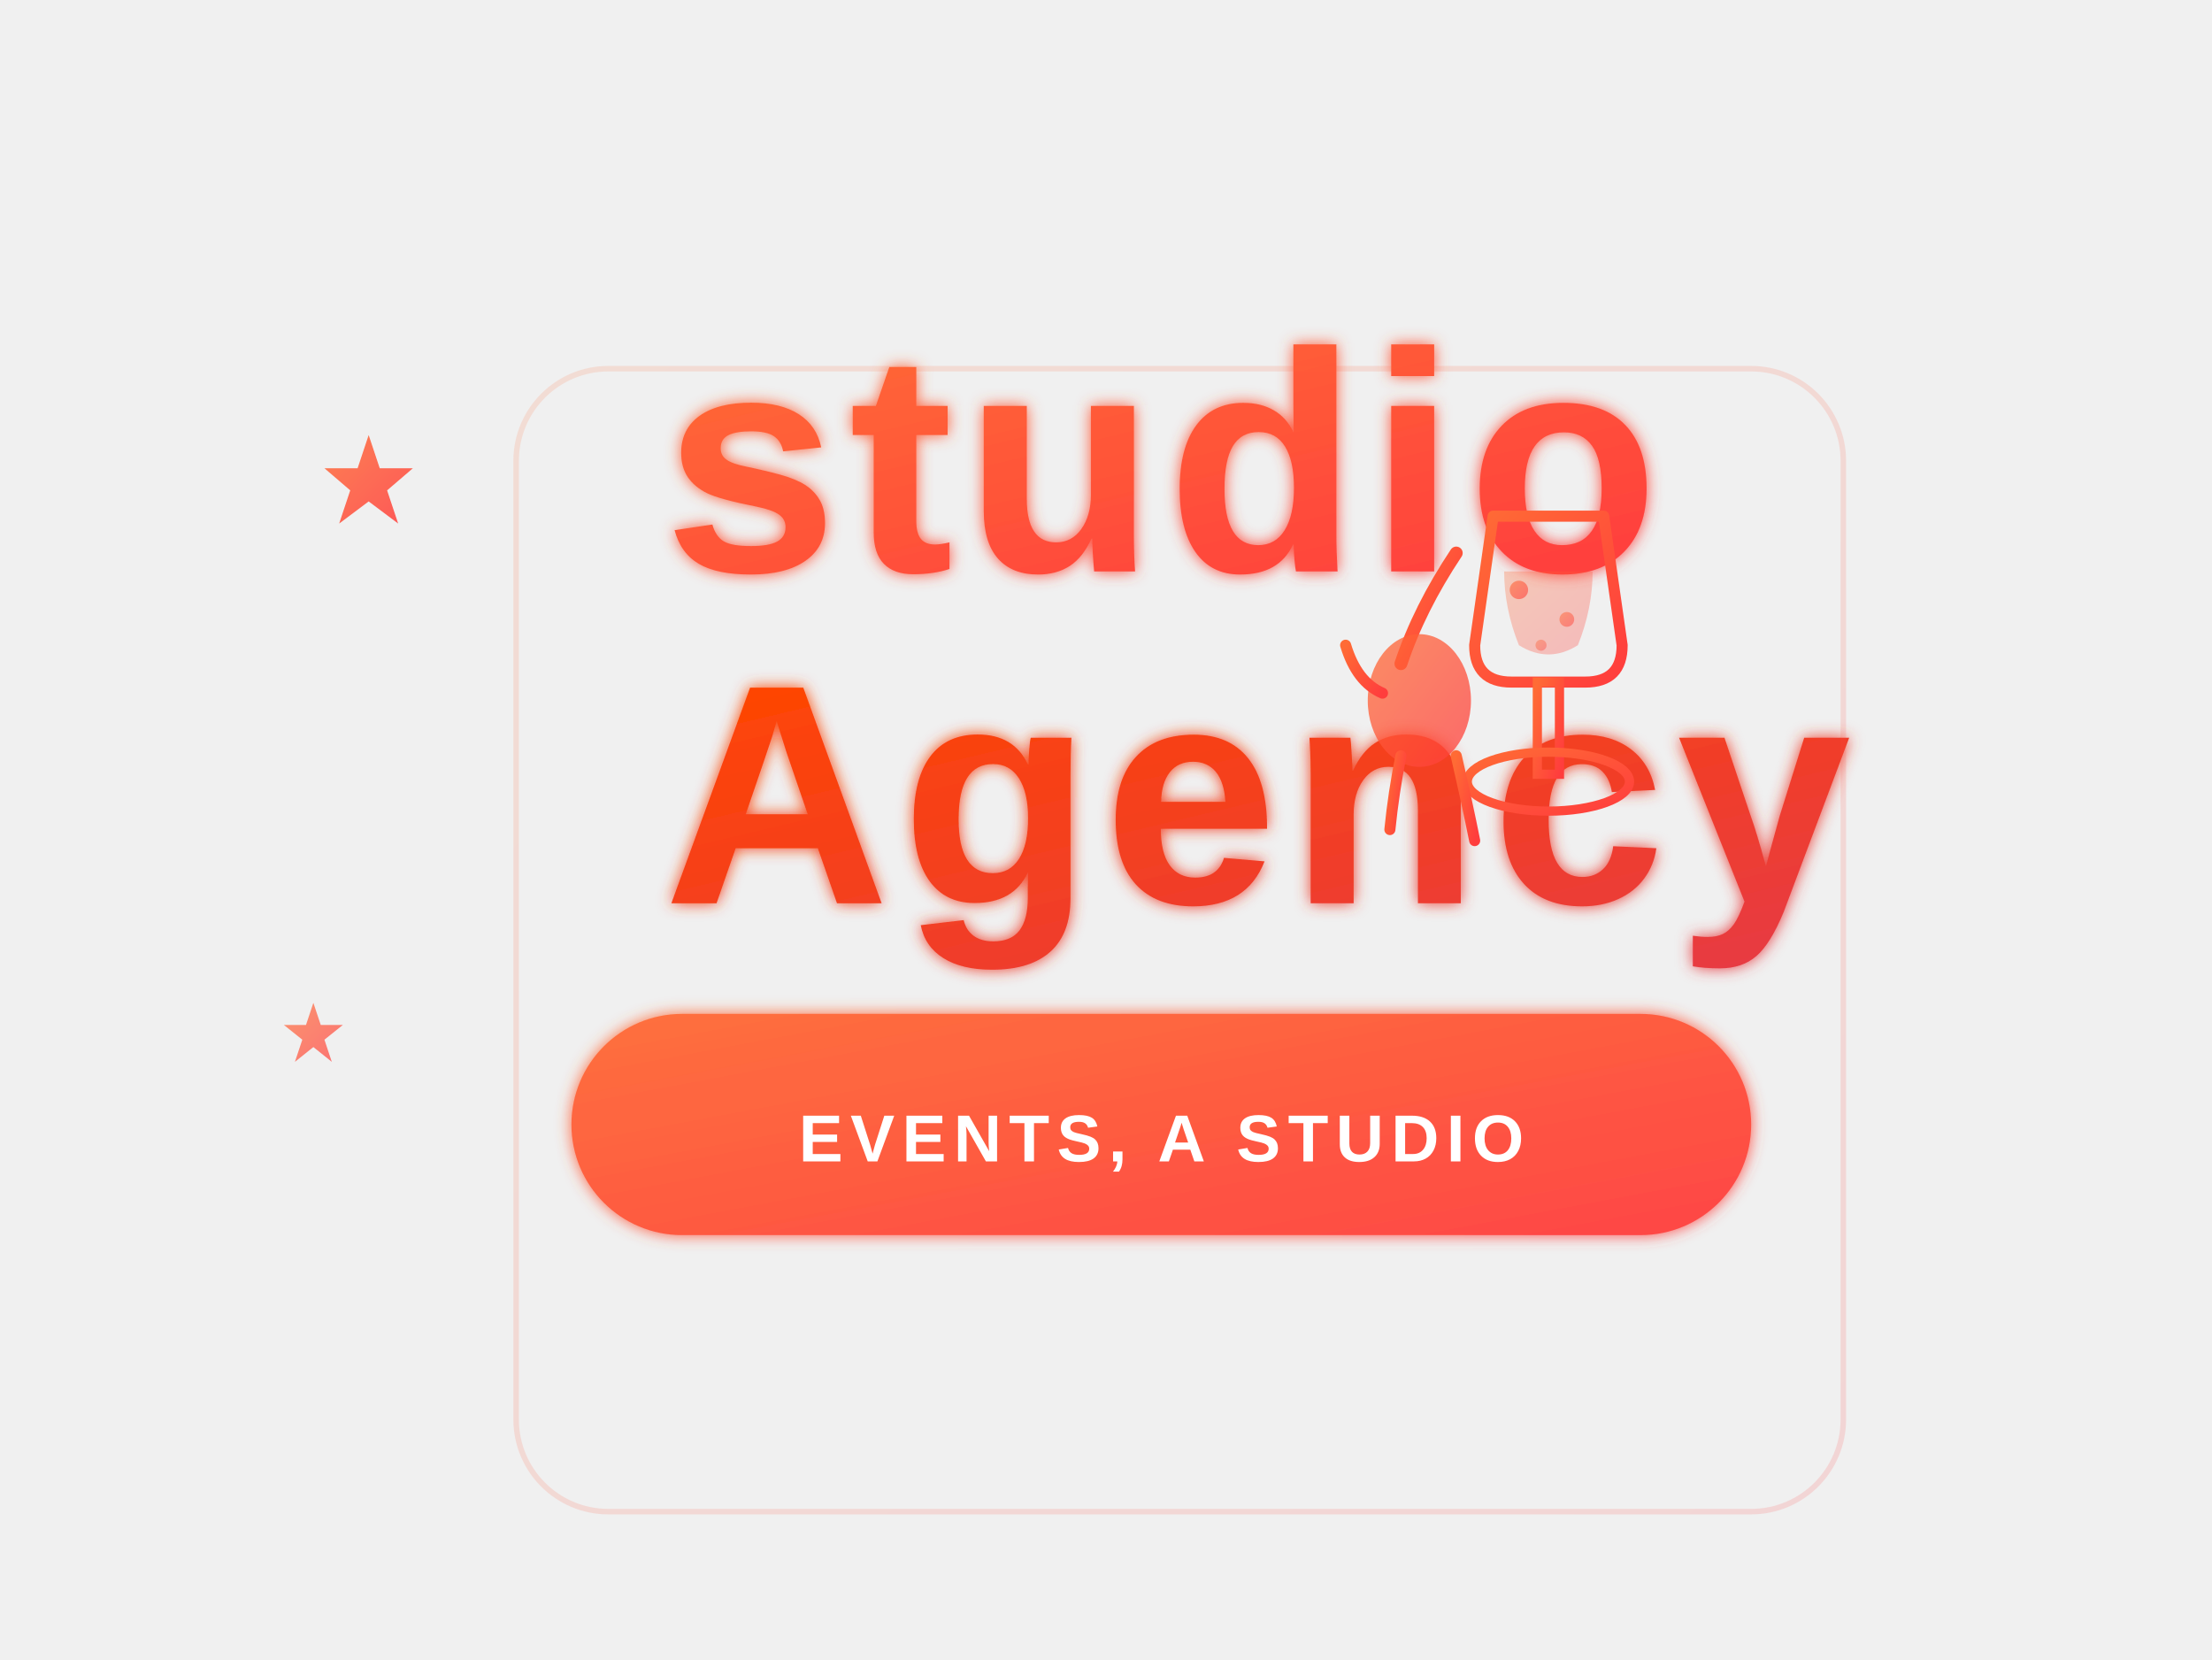
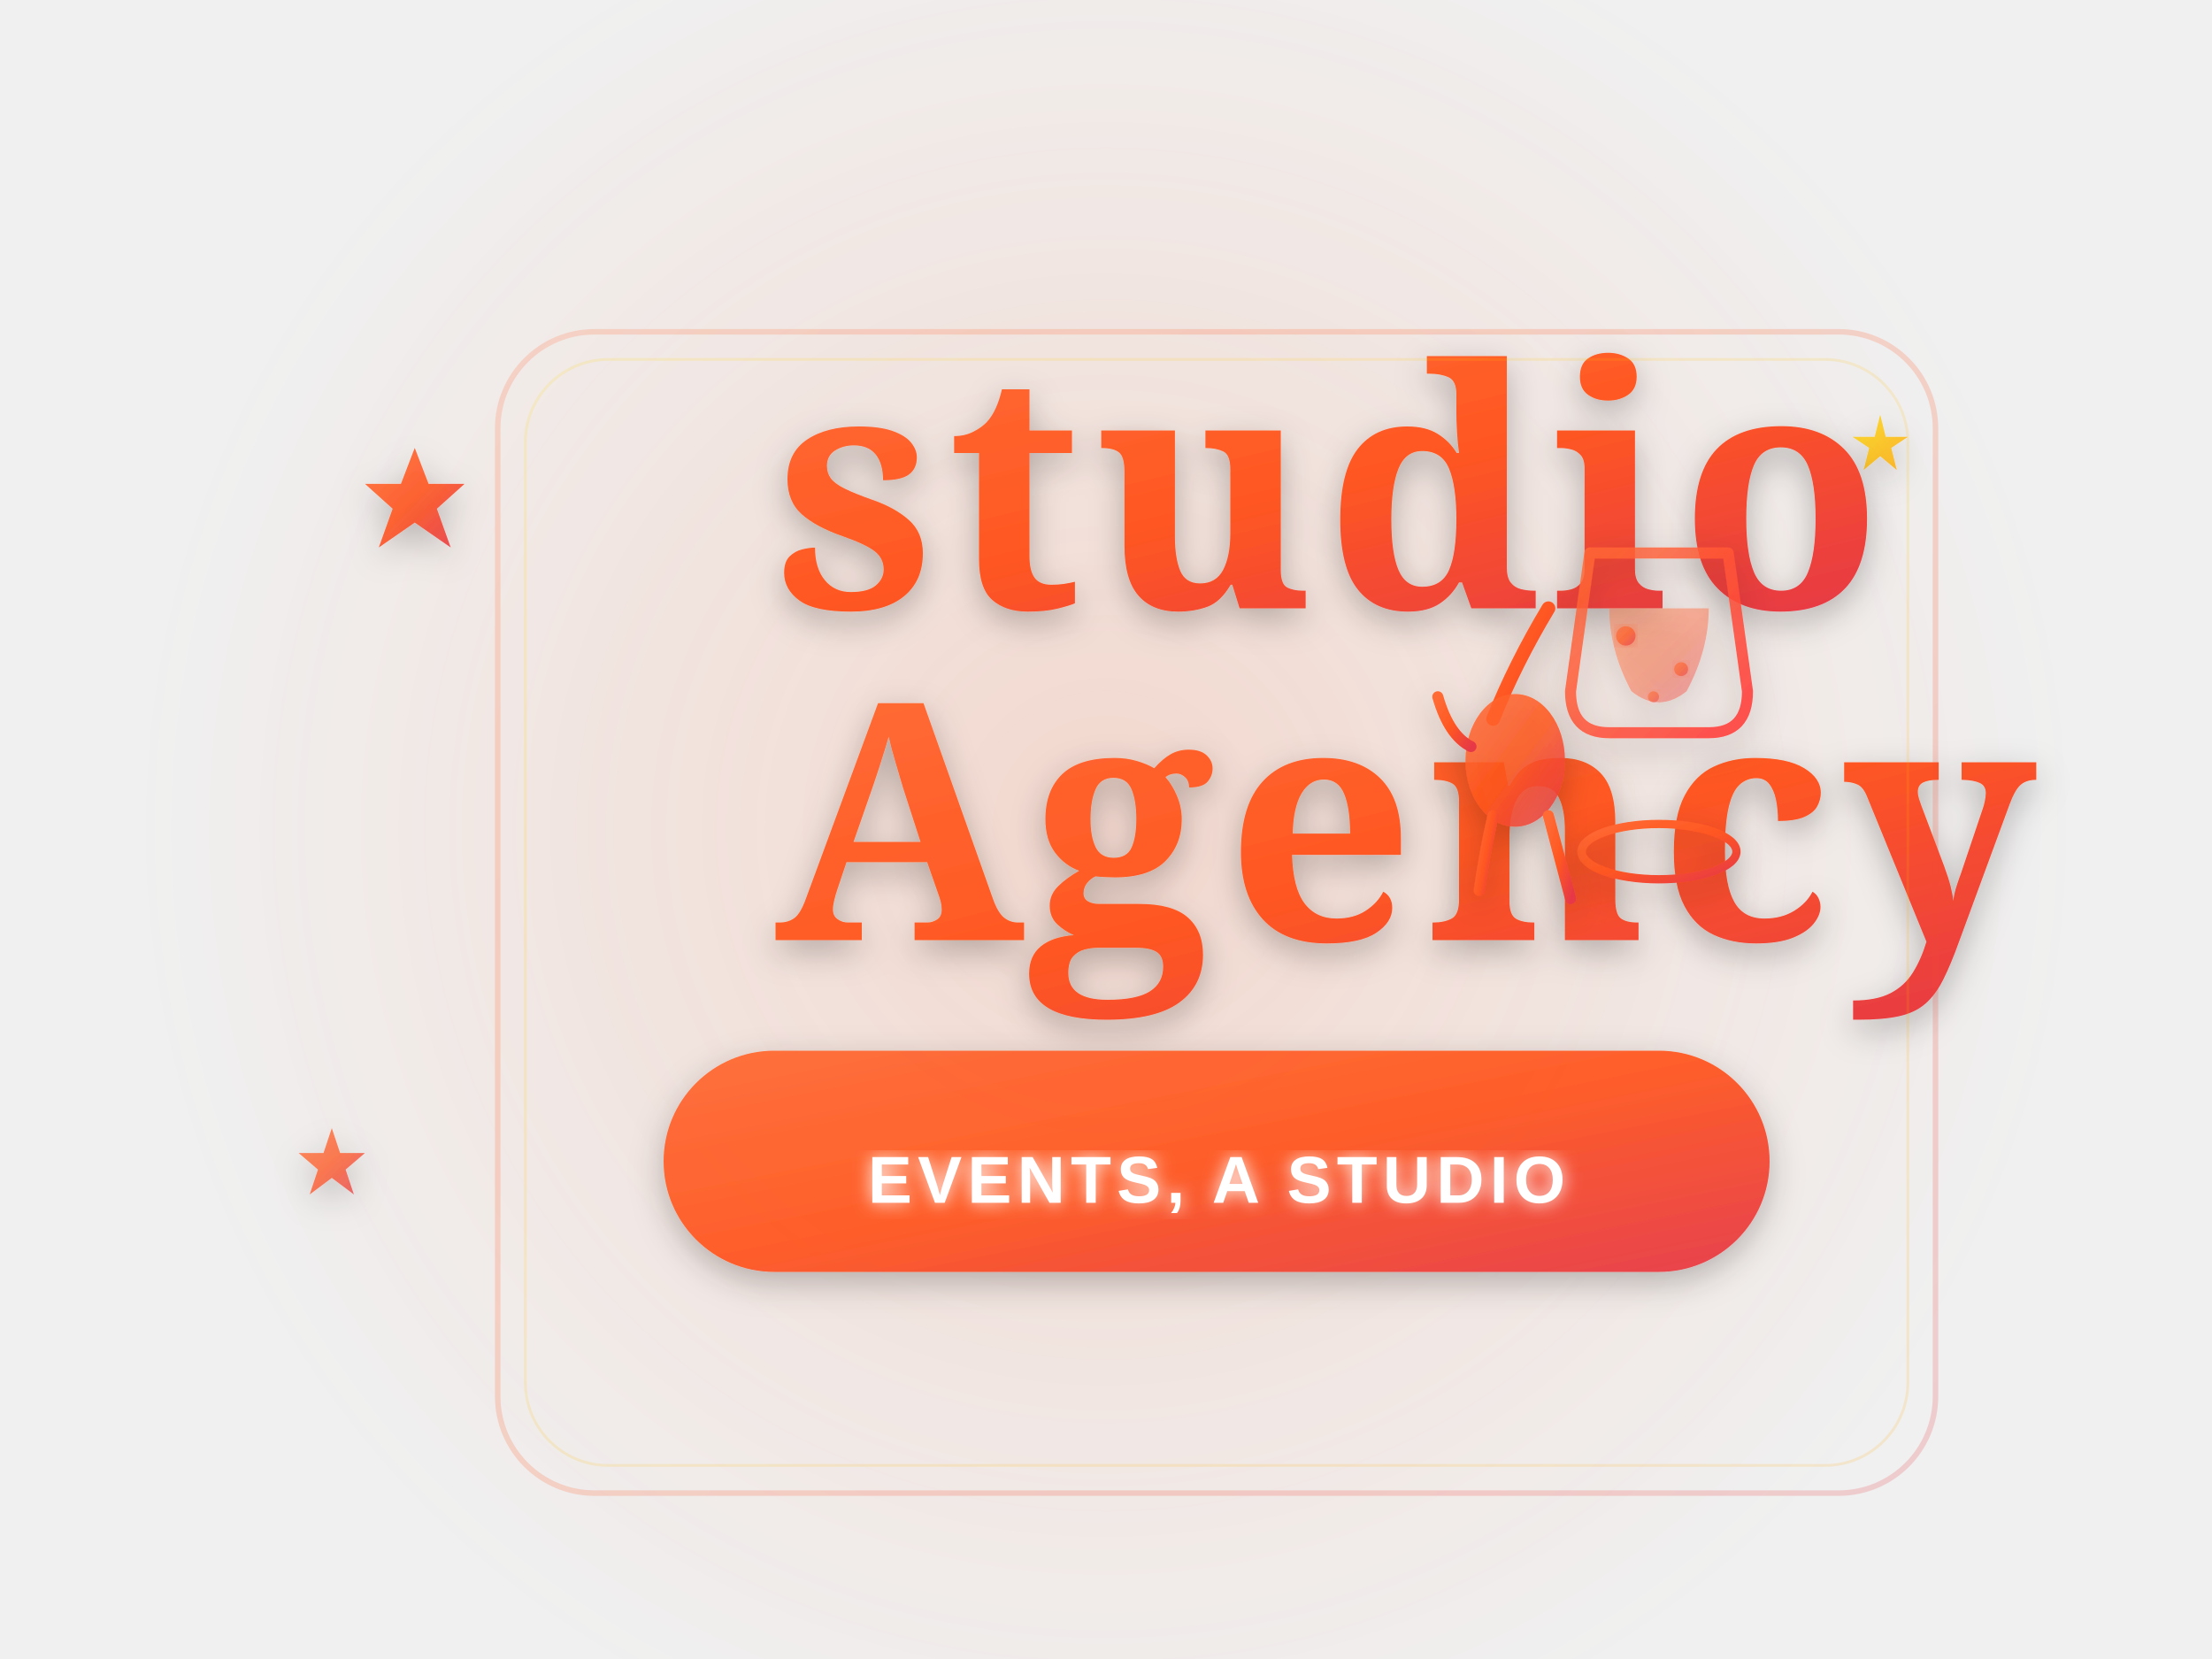
- <svg xmlns="http://www.w3.org/2000/svg" viewBox="0 0 600 450" width="600" height="450">
+ <svg xmlns="http://www.w3.org/2000/svg" viewBox="0 0 800 600" width="800" height="600">
  <defs>
-     <linearGradient id="mainGradient" x1="0%" y1="0%" x2="100%" y2="100%">
+     <linearGradient id="premiumGradient" x1="0%" y1="0%" x2="100%" y2="100%">
      <stop offset="0%" style="stop-color:#FF6B35;stop-opacity:1" />
-       <stop offset="100%" style="stop-color:#FF3D3D;stop-opacity:1" />
-     </linearGradient>
-     <linearGradient id="accentGradient" x1="0%" y1="0%" x2="100%" y2="100%">
-       <stop offset="0%" style="stop-color:#FF4500;stop-opacity:1" />
+       <stop offset="50%" style="stop-color:#FF5722;stop-opacity:1" />
      <stop offset="100%" style="stop-color:#E63946;stop-opacity:1" />
    </linearGradient>
+     <linearGradient id="goldGradient" x1="0%" y1="0%" x2="100%" y2="100%">
+       <stop offset="0%" style="stop-color:#FFD700;stop-opacity:1" />
+       <stop offset="100%" style="stop-color:#FFA500;stop-opacity:1" />
+     </linearGradient>
+     <radialGradient id="glowGradient" cx="50%" cy="50%" r="50%">
+       <stop offset="0%" style="stop-color:#FF6B35;stop-opacity:0.3" />
+       <stop offset="100%" style="stop-color:#FF6B35;stop-opacity:0" />
+     </radialGradient>
+     <filter id="premiumShadow" x="-50%" y="-50%" width="200%" height="200%">
+       <feDropShadow dx="0" dy="4" stdDeviation="6" flood-color="#000000" flood-opacity="0.25" />
+     </filter>
    <filter id="glow">
-       <feGaussianBlur stdDeviation="2" result="coloredBlur" />
+       <feGaussianBlur stdDeviation="3" result="coloredBlur" />
      <feMerge>
        <feMergeNode in="coloredBlur" />
        <feMergeNode in="SourceGraphic" />
      </feMerge>
    </filter>
  </defs>
-   <g id="stars">
-     <g transform="translate(100, 130)">
-       <path d="M 0,-12 L 3,-3 L 12,-3 L 5,3 L 8,12 L 0,6 L -8,12 L -5,3 L -12,-3 L -3,-3 Z" fill="url(#mainGradient)" opacity="0.85" />
+   <circle cx="400" cy="300" r="350" fill="url(#glowGradient)" opacity="0.6" />
+   <g id="stars" filter="url(#premiumShadow)">
+     <g transform="translate(150, 180)">
+       <polygon points="0,-18 5,-5 18,-5 8,4 13,18 0,9 -13,18 -8,4 -18,-5 -5,-5" fill="url(#premiumGradient)" opacity="0.9" />
    </g>
-     <g transform="translate(85, 280)">
-       <path d="M 0,-8 L 2,-2 L 8,-2 L 3,2 L 5,8 L 0,4 L -5,8 L -3,2 L -8,-2 L -2,-2 Z" fill="url(#mainGradient)" opacity="0.7" />
+     <g transform="translate(120, 420)">
+       <polygon points="0,-12 3,-3 12,-3 5,3 8,12 0,6 -8,12 -5,3 -12,-3 -3,-3" fill="url(#premiumGradient)" opacity="0.75" />
+     </g>
+     <g transform="translate(680, 160)">
+       <polygon points="0,-10 2,-2 10,-2 4,2 6,10 0,5 -6,10 -4,2 -10,-2 -2,-2" fill="url(#goldGradient)" opacity="0.8" />
    </g>
  </g>
-   <g id="text-group">
-     <text x="180" y="155" font-family="'Arial', 'Helvetica', sans-serif" font-size="85" font-weight="900" fill="url(#mainGradient)" letter-spacing="3" filter="url(#glow)">
+   <g id="text-group" filter="url(#premiumShadow)">
+     <text x="280" y="220" font-family="'Playfair Display', 'Georgia', serif" font-size="120" font-weight="900" fill="url(#premiumGradient)" letter-spacing="4" text-anchor="start">
      studio
    </text>
-     <text x="180" y="245" font-family="'Arial', 'Helvetica', sans-serif" font-size="85" font-weight="900" fill="url(#accentGradient)" letter-spacing="3" filter="url(#glow)">
+     <text x="280" y="340" font-family="'Playfair Display', 'Georgia', serif" font-size="120" font-weight="900" fill="url(#premiumGradient)" letter-spacing="4" text-anchor="start">
      Agency
    </text>
  </g>
-   <line x1="155" y1="175" x2="175" y2="175" stroke="url(#mainGradient)" stroke-width="4" stroke-linecap="round" opacity="0.9" />
-   <rect x="155" y="275" width="320" height="60" rx="30" ry="30" fill="url(#mainGradient)" opacity="0.95" filter="url(#glow)" />
-   <text x="315" y="315" font-family="'Arial', 'Helvetica', sans-serif" font-size="18" font-weight="bold" fill="white" text-anchor="middle" letter-spacing="2">
+   <line x1="250" y1="260" x2="280" y2="260" stroke="url(#goldGradient)" stroke-width="5" stroke-linecap="round" opacity="0.9" filter="url(#premiumShadow)" />
+   <rect x="240" y="380" width="400" height="80" rx="40" ry="40" fill="url(#premiumGradient)" opacity="0.95" filter="url(#premiumShadow)" />
+   <text x="440" y="435" font-family="'Arial', 'Helvetica', sans-serif" font-size="24" font-weight="bold" fill="white" text-anchor="middle" letter-spacing="2" filter="url(#glow)">
    EVENTS, A STUDIO
  </text>
-   <g id="champagne-glass" transform="translate(420, 140)">
-     <path d="M -15 0 L 15 0 L 20 35 Q 20 45 10 45 L -10 45 Q -20 45 -20 35 Z" fill="none" stroke="url(#mainGradient)" stroke-width="3" stroke-linecap="round" stroke-linejoin="round" />
-     <rect x="-3" y="45" width="6" height="25" fill="none" stroke="url(#mainGradient)" stroke-width="2.5" stroke-linecap="round" />
-     <ellipse cx="0" cy="72" rx="22" ry="8" fill="none" stroke="url(#mainGradient)" stroke-width="2.5" />
-     <path d="M -12 15 Q -12 25 -8 35 Q 0 40 8 35 Q 12 25 12 15" fill="url(#mainGradient)" opacity="0.3" />
-     <circle cx="-8" cy="20" r="2.5" fill="url(#mainGradient)" opacity="0.6" />
-     <circle cx="5" cy="28" r="2" fill="url(#mainGradient)" opacity="0.5" />
-     <circle cx="-2" cy="35" r="1.5" fill="url(#mainGradient)" opacity="0.4" />
+   <g id="champagne-glass" transform="translate(600, 200)" filter="url(#premiumShadow)">
+     <defs>
+       <linearGradient id="glassGradient" x1="0%" y1="0%" x2="100%" y2="100%">
+         <stop offset="0%" style="stop-color:#FF6B35;stop-opacity:0.8" />
+         <stop offset="100%" style="stop-color:#FF3D3D;stop-opacity:0.9" />
+       </linearGradient>
+     </defs>
+     <path d="M -25 0 L 25 0 L 32 50 Q 32 65 18 65 L -18 65 Q -32 65 -32 50 Z" fill="none" stroke="url(#glassGradient)" stroke-width="4" stroke-linecap="round" stroke-linejoin="round" />
+     <line x1="0" y1="65" x2="0" y2="100" stroke="url(#premiumGradient)" stroke-width="3" stroke-linecap="round" />
+     <ellipse cx="0" cy="108" rx="28" ry="10" fill="none" stroke="url(#premiumGradient)" stroke-width="3" />
+     <path d="M -18 20 Q -18 35 -10 50 Q 0 58 10 50 Q 18 35 18 20" fill="url(#premiumGradient)" opacity="0.4" />
+     <circle cx="-12" cy="30" r="3.5" fill="url(#premiumGradient)" opacity="0.7" filter="url(#glow)" />
+     <circle cx="8" cy="42" r="2.5" fill="url(#premiumGradient)" opacity="0.6" filter="url(#glow)" />
+     <circle cx="-2" cy="52" r="2" fill="url(#premiumGradient)" opacity="0.5" filter="url(#glow)" />
  </g>
-   <g id="hand" transform="translate(380, 180)">
-     <path d="M 0 0 Q 5 -15 15 -30" fill="none" stroke="url(#mainGradient)" stroke-width="3.5" stroke-linecap="round" stroke-linejoin="round" />
-     <ellipse cx="5" cy="10" rx="14" ry="18" fill="url(#mainGradient)" opacity="0.75" />
-     <path d="M -5 8 Q -12 5 -15 -5" fill="none" stroke="url(#mainGradient)" stroke-width="3" stroke-linecap="round" />
-     <path d="M 0 25 Q -2 35 -3 45" fill="none" stroke="url(#mainGradient)" stroke-width="3" stroke-linecap="round" />
-     <path d="M 8 28 Q 8 40 8 50" fill="none" stroke="url(#mainGradient)" stroke-width="3" stroke-linecap="round" />
-     <path d="M 15 25 Q 18 38 20 48" fill="none" stroke="url(#mainGradient)" stroke-width="3" stroke-linecap="round" />
+   <g id="hand" transform="translate(540, 260)" filter="url(#premiumShadow)">
+     <path d="M 0 0 Q 8 -20 20 -40" fill="none" stroke="url(#premiumGradient)" stroke-width="5" stroke-linecap="round" stroke-linejoin="round" />
+     <ellipse cx="8" cy="15" rx="18" ry="24" fill="url(#premiumGradient)" opacity="0.85" />
+     <path d="M -8 10 Q -16 6 -20 -8" fill="none" stroke="url(#premiumGradient)" stroke-width="4" stroke-linecap="round" />
+     <path d="M 0 35 Q -3 48 -5 62" fill="none" stroke="url(#premiumGradient)" stroke-width="4" stroke-linecap="round" />
+     <path d="M 10 38 Q 10 52 10 68" fill="none" stroke="url(#premiumGradient)" stroke-width="4" stroke-linecap="round" />
+     <path d="M 20 35 Q 24 50 28 65" fill="none" stroke="url(#premiumGradient)" stroke-width="4" stroke-linecap="round" />
  </g>
-   <rect x="140" y="100" width="360" height="310" rx="25" ry="25" fill="none" stroke="url(#mainGradient)" stroke-width="1.5" opacity="0.15" />
+   <rect x="180" y="120" width="520" height="420" rx="35" ry="35" fill="none" stroke="url(#premiumGradient)" stroke-width="2" opacity="0.2" />
+   <rect x="190" y="130" width="500" height="400" rx="30" ry="30" fill="none" stroke="url(#goldGradient)" stroke-width="1" opacity="0.15" />
</svg>
